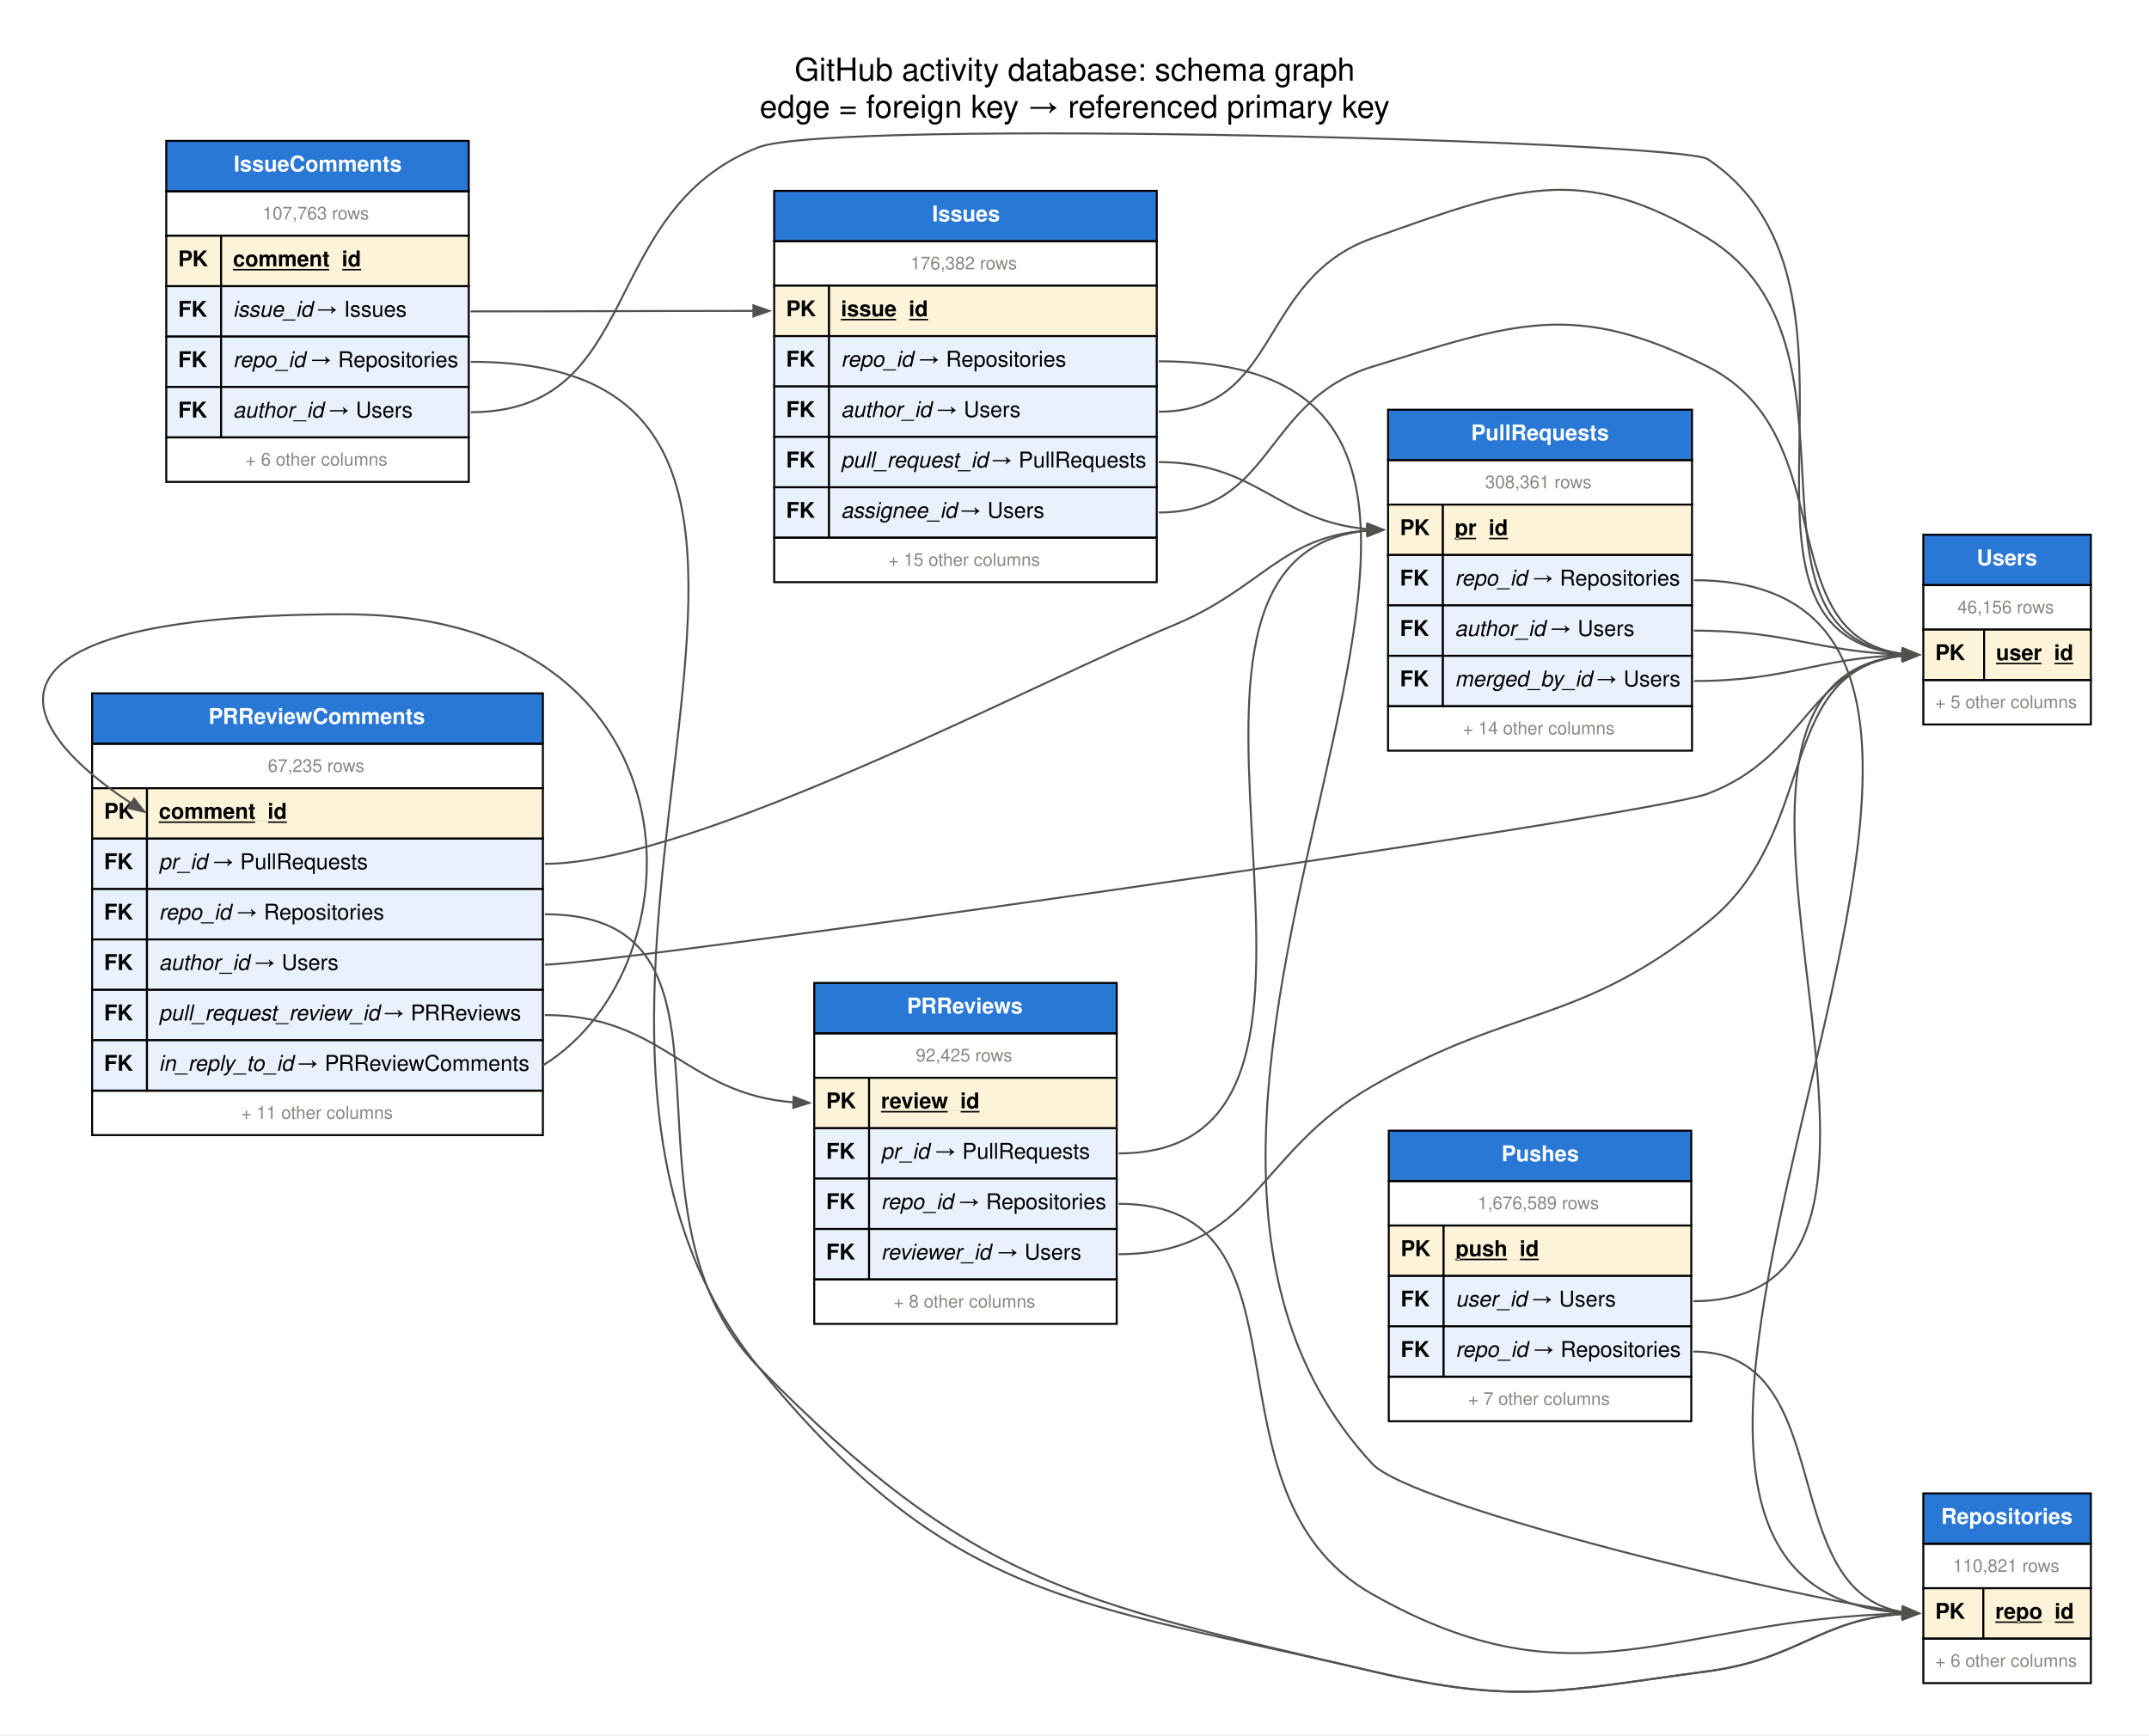
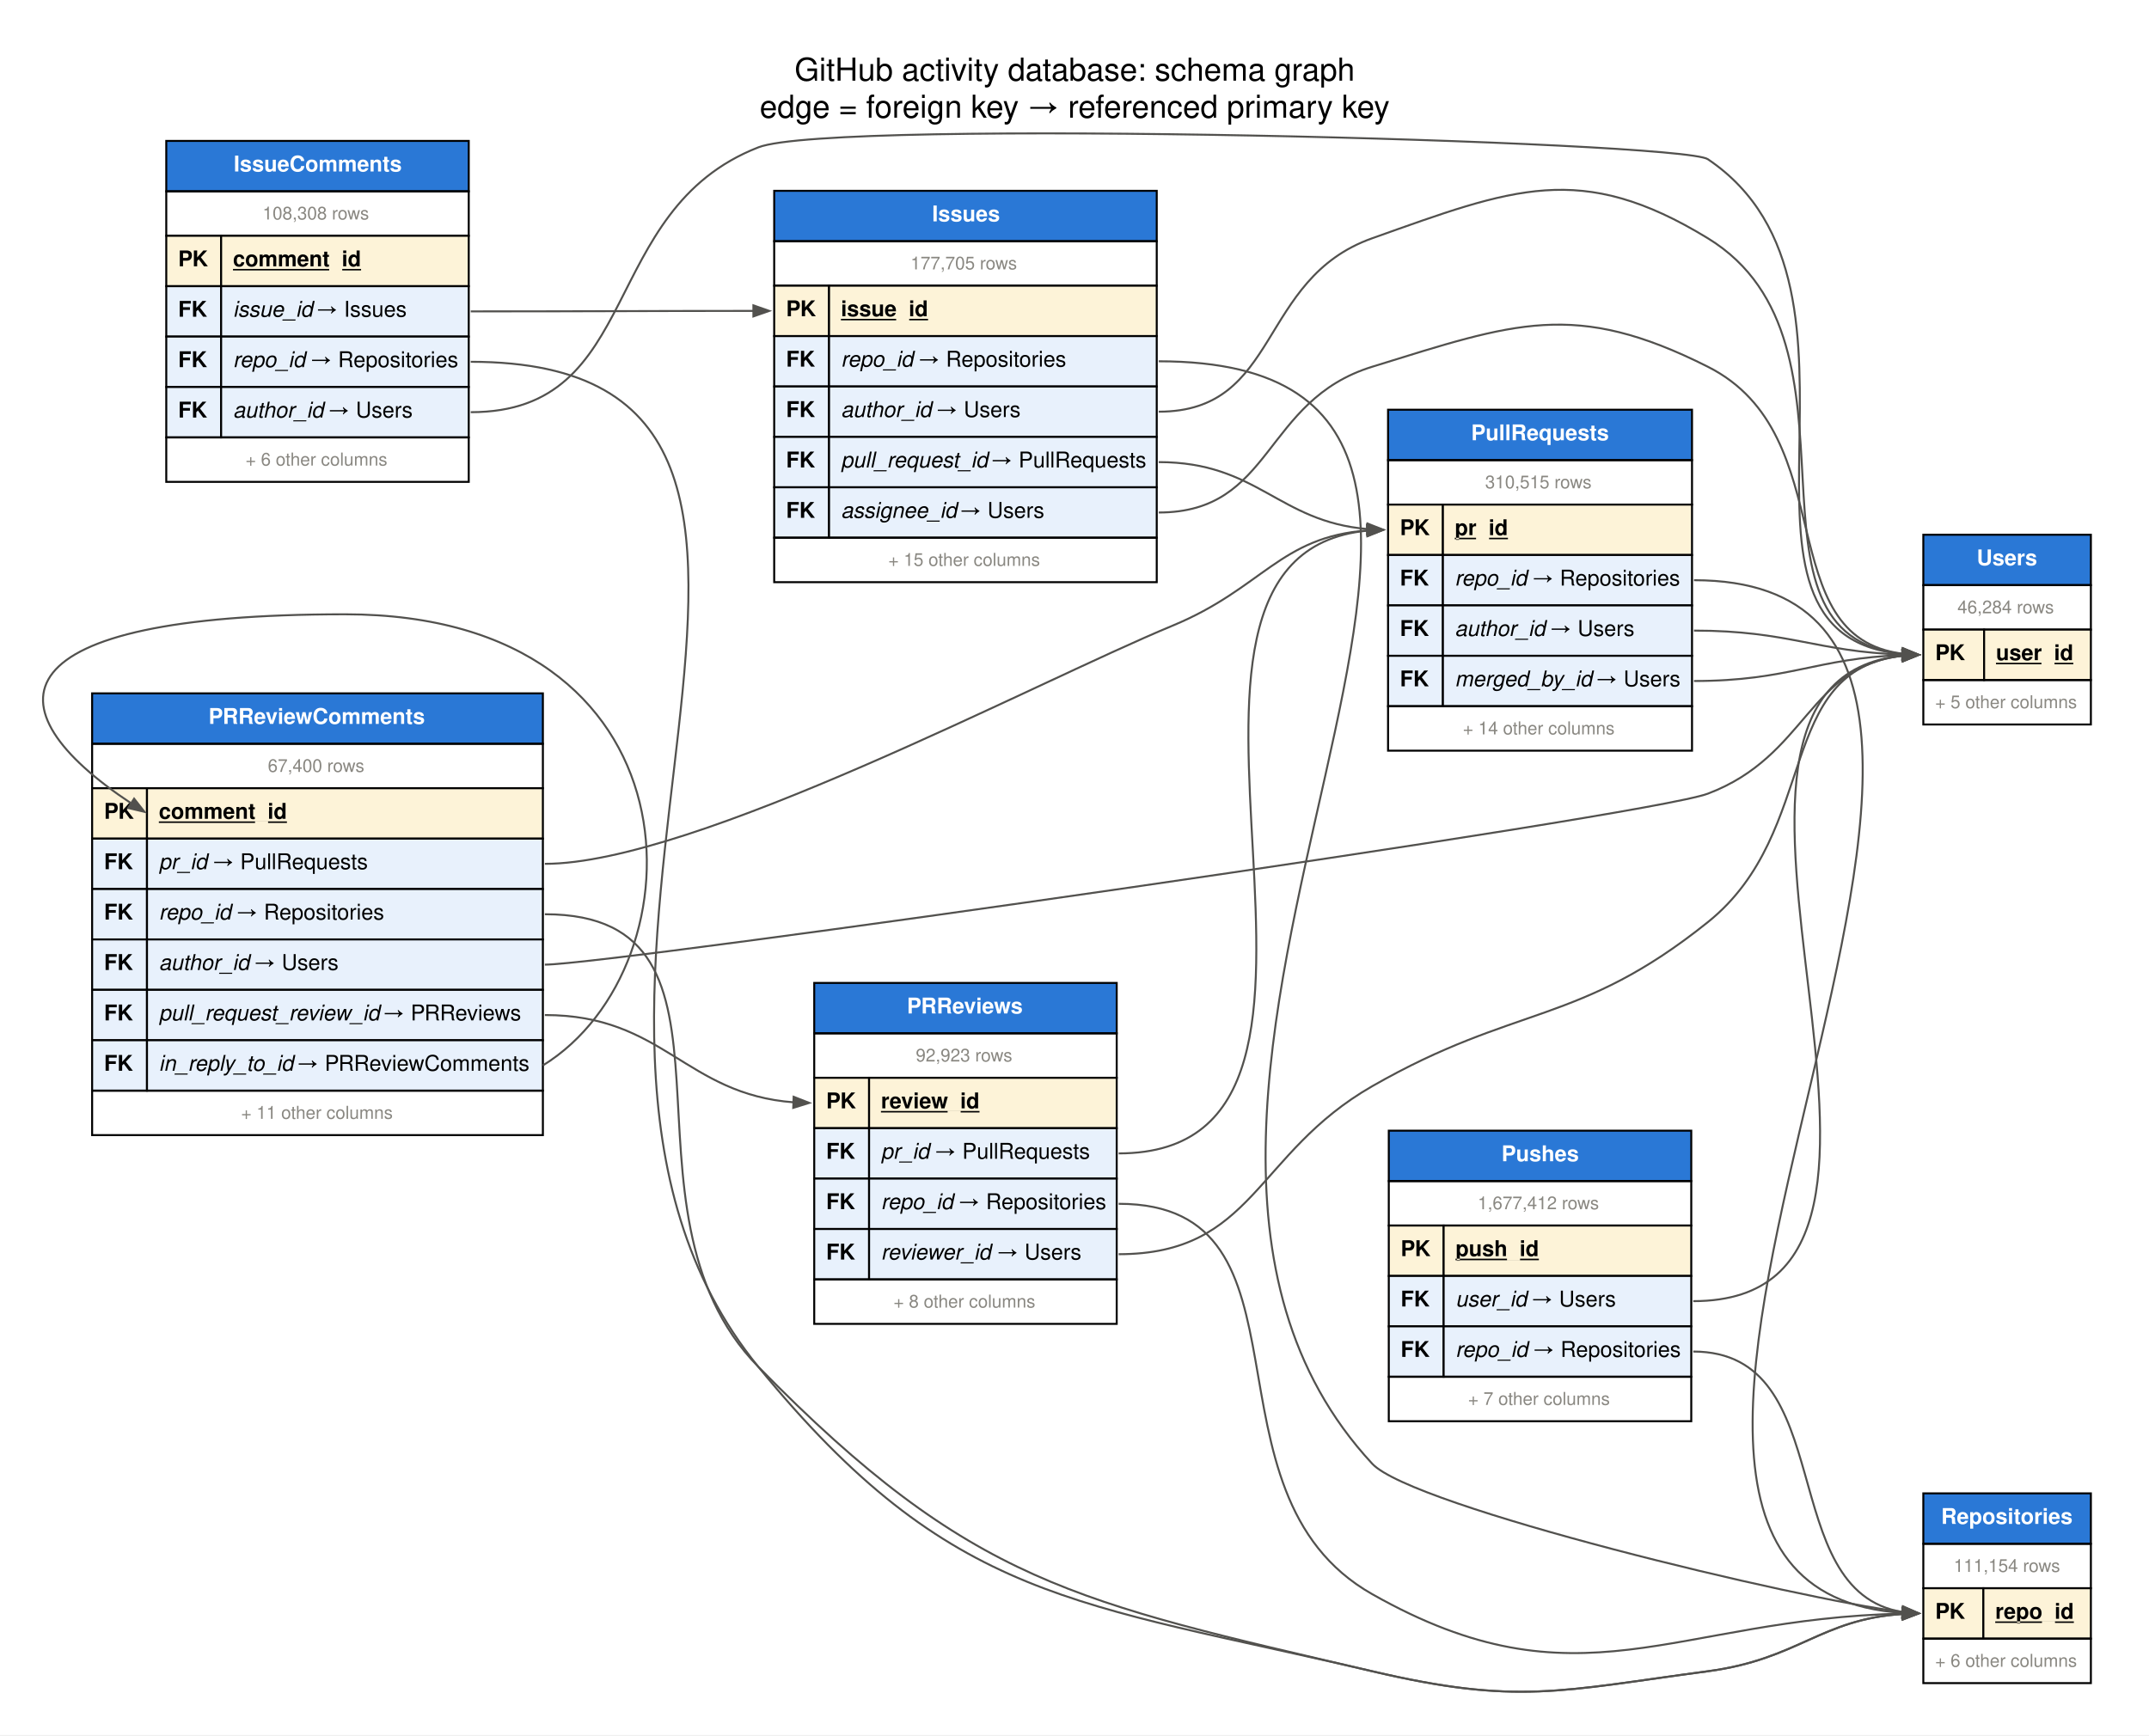
<svg xmlns="http://www.w3.org/2000/svg" xmlns:xlink="http://www.w3.org/1999/xlink" width="1087pt" height="878pt" viewBox="0.00 0.00 1087.00 878.00">
  <g id="graph0" class="graph" transform="scale(1 1) rotate(0) translate(21.6 856.18)">
    <polygon fill="white" stroke="none" points="-21.6,21.6 -21.6,-856.18 1065.6,-856.18 1065.6,21.6 -21.6,21.6" />
    <text xml:space="preserve" text-anchor="middle" x="522" y="-815.38" font-family="Helvetica,sans-Serif" font-size="16.00">GitHub activity database: schema graph</text>
    <text xml:space="preserve" text-anchor="middle" x="522" y="-796.63" font-family="Helvetica,sans-Serif" font-size="16.00">edge = foreign key → referenced primary key</text>
    <g id="node1" class="node">
      <polygon fill="#2a78d6" stroke="none" points="951.25,-560.14 951.25,-585.64 1036,-585.64 1036,-560.14 951.25,-560.14" />
      <polygon fill="none" stroke="black" points="951.25,-560.14 951.25,-585.64 1036,-585.64 1036,-560.14 951.25,-560.14" />
      <text xml:space="preserve" text-anchor="start" x="978.25" y="-570.19" font-family="Helvetica,sans-Serif" font-weight="bold" font-size="11.00" fill="white">Users</text>
      <polygon fill="none" stroke="black" points="951.25,-537.64 951.25,-560.14 1036,-560.14 1036,-537.64 951.25,-537.64" />
-       <text xml:space="preserve" text-anchor="start" x="968.5" y="-545.89" font-family="Helvetica,sans-Serif" font-size="9.00" fill="#898781">46,156 rows</text>
+       <text xml:space="preserve" text-anchor="start" x="968.5" y="-545.89" font-family="Helvetica,sans-Serif" font-size="9.00" fill="#898781">46,284 rows</text>
      <polygon fill="#fdf3d8" stroke="none" points="951.25,-512.14 951.25,-537.64 982,-537.64 982,-512.14 951.25,-512.14" />
      <polygon fill="none" stroke="black" points="951.25,-512.14 951.25,-537.64 982,-537.64 982,-512.14 951.25,-512.14" />
      <text xml:space="preserve" text-anchor="start" x="957.25" y="-522.19" font-family="Helvetica,sans-Serif" font-weight="bold" font-size="11.00">PK</text>
      <polygon fill="#fdf3d8" stroke="none" points="982,-512.14 982,-537.64 1036,-537.64 1036,-512.14 982,-512.14" />
      <polygon fill="none" stroke="black" points="982,-512.14 982,-537.64 1036,-537.64 1036,-512.14 982,-512.14" />
      <text xml:space="preserve" text-anchor="start" x="988" y="-522.19" font-family="Helvetica,sans-Serif" font-weight="bold" text-decoration="underline" font-size="11.00">user_id</text>
      <polygon fill="none" stroke="black" points="951.25,-489.64 951.25,-512.14 1036,-512.14 1036,-489.64 951.25,-489.64" />
      <text xml:space="preserve" text-anchor="start" x="957.25" y="-497.89" font-family="Helvetica,sans-Serif" font-size="9.00" fill="#898781">+ 5 other columns</text>
    </g>
    <g id="node2" class="node">
      <polygon fill="#2a78d6" stroke="none" points="951.25,-75.14 951.25,-100.64 1036,-100.64 1036,-75.14 951.25,-75.14" />
      <polygon fill="none" stroke="black" points="951.25,-75.14 951.25,-100.64 1036,-100.64 1036,-75.14 951.25,-75.14" />
      <text xml:space="preserve" text-anchor="start" x="960.25" y="-85.19" font-family="Helvetica,sans-Serif" font-weight="bold" font-size="11.00" fill="white">Repositories</text>
      <polygon fill="none" stroke="black" points="951.25,-52.64 951.25,-75.14 1036,-75.14 1036,-52.64 951.25,-52.64" />
-       <text xml:space="preserve" text-anchor="start" x="966.25" y="-60.89" font-family="Helvetica,sans-Serif" font-size="9.00" fill="#898781">110,821 rows</text>
+       <text xml:space="preserve" text-anchor="start" x="966.62" y="-60.89" font-family="Helvetica,sans-Serif" font-size="9.00" fill="#898781">111,154 rows</text>
      <polygon fill="#fdf3d8" stroke="none" points="951.25,-27.14 951.25,-52.64 981.62,-52.64 981.62,-27.14 951.25,-27.14" />
      <polygon fill="none" stroke="black" points="951.25,-27.14 951.25,-52.64 981.62,-52.64 981.62,-27.14 951.25,-27.14" />
      <text xml:space="preserve" text-anchor="start" x="957.25" y="-37.19" font-family="Helvetica,sans-Serif" font-weight="bold" font-size="11.00">PK</text>
      <polygon fill="#fdf3d8" stroke="none" points="981.62,-27.14 981.62,-52.64 1036,-52.64 1036,-27.14 981.62,-27.14" />
      <polygon fill="none" stroke="black" points="981.62,-27.14 981.62,-52.64 1036,-52.64 1036,-27.14 981.62,-27.14" />
      <text xml:space="preserve" text-anchor="start" x="987.62" y="-37.19" font-family="Helvetica,sans-Serif" font-weight="bold" text-decoration="underline" font-size="11.00">repo_id</text>
      <polygon fill="none" stroke="black" points="951.25,-4.64 951.25,-27.14 1036,-27.14 1036,-4.64 951.25,-4.64" />
      <text xml:space="preserve" text-anchor="start" x="957.25" y="-12.89" font-family="Helvetica,sans-Serif" font-size="9.00" fill="#898781">+ 6 other columns</text>
    </g>
    <g id="node3" class="node">
      <polygon fill="#2a78d6" stroke="none" points="680.5,-623.39 680.5,-648.89 834.25,-648.89 834.25,-623.39 680.5,-623.39" />
      <polygon fill="none" stroke="black" points="680.5,-623.39 680.5,-648.89 834.25,-648.89 834.25,-623.39 680.5,-623.39" />
      <text xml:space="preserve" text-anchor="start" x="722.5" y="-633.44" font-family="Helvetica,sans-Serif" font-weight="bold" font-size="11.00" fill="white">PullRequests</text>
      <polygon fill="none" stroke="black" points="680.5,-600.89 680.5,-623.39 834.25,-623.39 834.25,-600.89 680.5,-600.89" />
-       <text xml:space="preserve" text-anchor="start" x="729.62" y="-609.14" font-family="Helvetica,sans-Serif" font-size="9.00" fill="#898781">308,361 rows</text>
+       <text xml:space="preserve" text-anchor="start" x="729.62" y="-609.14" font-family="Helvetica,sans-Serif" font-size="9.00" fill="#898781">310,515 rows</text>
      <polygon fill="#fdf3d8" stroke="none" points="680.5,-575.39 680.5,-600.89 708.25,-600.89 708.25,-575.39 680.5,-575.39" />
      <polygon fill="none" stroke="black" points="680.5,-575.39 680.5,-600.89 708.25,-600.89 708.25,-575.39 680.5,-575.39" />
      <text xml:space="preserve" text-anchor="start" x="686.5" y="-585.44" font-family="Helvetica,sans-Serif" font-weight="bold" font-size="11.00">PK</text>
      <polygon fill="#fdf3d8" stroke="none" points="708.25,-575.39 708.25,-600.89 834.25,-600.89 834.25,-575.39 708.25,-575.39" />
      <polygon fill="none" stroke="black" points="708.25,-575.39 708.25,-600.89 834.25,-600.89 834.25,-575.39 708.25,-575.39" />
      <text xml:space="preserve" text-anchor="start" x="714.25" y="-585.44" font-family="Helvetica,sans-Serif" font-weight="bold" text-decoration="underline" font-size="11.00">pr_id</text>
      <polygon fill="#e8f1fc" stroke="none" points="680.5,-549.89 680.5,-575.39 708.25,-575.39 708.25,-549.89 680.5,-549.89" />
      <polygon fill="none" stroke="black" points="680.5,-549.89 680.5,-575.39 708.25,-575.39 708.25,-549.89 680.5,-549.89" />
      <text xml:space="preserve" text-anchor="start" x="686.5" y="-559.94" font-family="Helvetica,sans-Serif" font-weight="bold" font-size="11.00">FK</text>
      <polygon fill="#e8f1fc" stroke="none" points="708.25,-549.89 708.25,-575.39 834.25,-575.39 834.25,-549.89 708.25,-549.89" />
      <polygon fill="none" stroke="black" points="708.25,-549.89 708.25,-575.39 834.25,-575.39 834.25,-549.89 708.25,-549.89" />
      <text xml:space="preserve" text-anchor="start" x="714.25" y="-559.94" font-family="Helvetica,sans-Serif" font-style="italic" font-size="11.00">repo_id</text>
      <text xml:space="preserve" text-anchor="start" x="750.25" y="-559.94" font-family="Helvetica,sans-Serif" font-size="11.00"> → Repositories</text>
      <polygon fill="#e8f1fc" stroke="none" points="680.5,-524.39 680.5,-549.89 708.25,-549.89 708.25,-524.39 680.5,-524.39" />
      <polygon fill="none" stroke="black" points="680.5,-524.39 680.5,-549.89 708.25,-549.89 708.25,-524.39 680.5,-524.39" />
      <text xml:space="preserve" text-anchor="start" x="686.5" y="-534.44" font-family="Helvetica,sans-Serif" font-weight="bold" font-size="11.00">FK</text>
      <polygon fill="#e8f1fc" stroke="none" points="708.25,-524.39 708.25,-549.89 834.25,-549.89 834.25,-524.39 708.25,-524.39" />
      <polygon fill="none" stroke="black" points="708.25,-524.39 708.25,-549.89 834.25,-549.89 834.25,-524.39 708.25,-524.39" />
      <text xml:space="preserve" text-anchor="start" x="714.25" y="-534.44" font-family="Helvetica,sans-Serif" font-style="italic" font-size="11.00">author_id</text>
      <text xml:space="preserve" text-anchor="start" x="759.25" y="-534.44" font-family="Helvetica,sans-Serif" font-size="11.00"> → Users</text>
      <polygon fill="#e8f1fc" stroke="none" points="680.5,-498.89 680.5,-524.39 708.25,-524.39 708.25,-498.89 680.5,-498.89" />
      <polygon fill="none" stroke="black" points="680.5,-498.89 680.5,-524.39 708.25,-524.39 708.25,-498.89 680.5,-498.89" />
      <text xml:space="preserve" text-anchor="start" x="686.5" y="-508.94" font-family="Helvetica,sans-Serif" font-weight="bold" font-size="11.00">FK</text>
      <polygon fill="#e8f1fc" stroke="none" points="708.25,-498.89 708.25,-524.39 834.25,-524.39 834.25,-498.89 708.25,-498.89" />
      <polygon fill="none" stroke="black" points="708.25,-498.89 708.25,-524.39 834.25,-524.39 834.25,-498.89 708.25,-498.89" />
      <text xml:space="preserve" text-anchor="start" x="714.25" y="-508.94" font-family="Helvetica,sans-Serif" font-style="italic" font-size="11.00">merged_by_id</text>
      <text xml:space="preserve" text-anchor="start" x="782.5" y="-508.94" font-family="Helvetica,sans-Serif" font-size="11.00"> → Users</text>
      <polygon fill="none" stroke="black" points="680.5,-476.39 680.5,-498.89 834.25,-498.89 834.25,-476.39 680.5,-476.39" />
      <text xml:space="preserve" text-anchor="start" x="718.37" y="-484.64" font-family="Helvetica,sans-Serif" font-size="9.00" fill="#898781">+ 14 other columns</text>
    </g>
    <g id="edge2" class="edge">
      <g id="a_edge2">
        <a xlink:title="PullRequests.author_id → Users.user_id">
          <path fill="none" stroke="#52514e" d="M835.25,-537.14C883.33,-537.14 897.11,-526.42 940.77,-525.04" />
          <polygon fill="#52514e" stroke="#52514e" points="940.78,-527.84 948.73,-524.91 940.69,-522.24 940.78,-527.84" />
        </a>
      </g>
    </g>
    <g id="edge3" class="edge">
      <g id="a_edge3">
        <a xlink:title="PullRequests.merged_by_id → Users.user_id">
          <path fill="none" stroke="#52514e" d="M835.25,-511.64C883.38,-511.64 897.07,-523.24 940.77,-524.73" />
          <polygon fill="#52514e" stroke="#52514e" points="940.69,-527.53 948.73,-524.87 940.78,-521.93 940.69,-527.53" />
        </a>
      </g>
    </g>
    <g id="edge1" class="edge">
      <g id="a_edge1">
        <a xlink:title="PullRequests.repo_id → Repositories.repo_id">
          <path fill="none" stroke="#52514e" d="M835.25,-562.64C1069.88,-562.64 722.11,-54.09 940.82,-40.18" />
          <polygon fill="#52514e" stroke="#52514e" points="940.82,-42.98 948.73,-39.94 940.65,-37.38 940.82,-42.98" />
        </a>
      </g>
    </g>
    <g id="node4" class="node">
      <polygon fill="#2a78d6" stroke="none" points="370,-734.14 370,-759.64 563.5,-759.64 563.5,-734.14 370,-734.14" />
      <polygon fill="none" stroke="black" points="370,-734.14 370,-759.64 563.5,-759.64 563.5,-734.14 370,-734.14" />
      <text xml:space="preserve" text-anchor="start" x="449.87" y="-744.19" font-family="Helvetica,sans-Serif" font-weight="bold" font-size="11.00" fill="white">Issues</text>
      <polygon fill="none" stroke="black" points="370,-711.64 370,-734.14 563.5,-734.14 563.5,-711.64 370,-711.64" />
-       <text xml:space="preserve" text-anchor="start" x="439" y="-719.89" font-family="Helvetica,sans-Serif" font-size="9.00" fill="#898781">176,382 rows</text>
+       <text xml:space="preserve" text-anchor="start" x="439" y="-719.89" font-family="Helvetica,sans-Serif" font-size="9.00" fill="#898781">177,705 rows</text>
      <polygon fill="#fdf3d8" stroke="none" points="370,-686.14 370,-711.64 397.75,-711.64 397.75,-686.14 370,-686.14" />
      <polygon fill="none" stroke="black" points="370,-686.14 370,-711.64 397.75,-711.64 397.75,-686.14 370,-686.14" />
      <text xml:space="preserve" text-anchor="start" x="376" y="-696.19" font-family="Helvetica,sans-Serif" font-weight="bold" font-size="11.00">PK</text>
      <polygon fill="#fdf3d8" stroke="none" points="397.75,-686.14 397.75,-711.64 563.5,-711.64 563.5,-686.14 397.75,-686.14" />
      <polygon fill="none" stroke="black" points="397.75,-686.14 397.75,-711.64 563.5,-711.64 563.5,-686.14 397.75,-686.14" />
      <text xml:space="preserve" text-anchor="start" x="403.75" y="-696.19" font-family="Helvetica,sans-Serif" font-weight="bold" text-decoration="underline" font-size="11.00">issue_id</text>
      <polygon fill="#e8f1fc" stroke="none" points="370,-660.64 370,-686.14 397.75,-686.14 397.75,-660.64 370,-660.64" />
      <polygon fill="none" stroke="black" points="370,-660.64 370,-686.14 397.75,-686.14 397.75,-660.64 370,-660.64" />
      <text xml:space="preserve" text-anchor="start" x="376" y="-670.69" font-family="Helvetica,sans-Serif" font-weight="bold" font-size="11.00">FK</text>
      <polygon fill="#e8f1fc" stroke="none" points="397.75,-660.64 397.75,-686.14 563.5,-686.14 563.5,-660.64 397.75,-660.64" />
      <polygon fill="none" stroke="black" points="397.75,-660.64 397.75,-686.14 563.5,-686.14 563.5,-660.64 397.75,-660.64" />
      <text xml:space="preserve" text-anchor="start" x="403.75" y="-670.69" font-family="Helvetica,sans-Serif" font-style="italic" font-size="11.00">repo_id</text>
      <text xml:space="preserve" text-anchor="start" x="439.75" y="-670.69" font-family="Helvetica,sans-Serif" font-size="11.00"> → Repositories</text>
      <polygon fill="#e8f1fc" stroke="none" points="370,-635.14 370,-660.64 397.75,-660.64 397.75,-635.14 370,-635.14" />
      <polygon fill="none" stroke="black" points="370,-635.14 370,-660.64 397.75,-660.64 397.75,-635.14 370,-635.14" />
      <text xml:space="preserve" text-anchor="start" x="376" y="-645.19" font-family="Helvetica,sans-Serif" font-weight="bold" font-size="11.00">FK</text>
      <polygon fill="#e8f1fc" stroke="none" points="397.75,-635.14 397.75,-660.64 563.5,-660.64 563.5,-635.14 397.75,-635.14" />
      <polygon fill="none" stroke="black" points="397.75,-635.14 397.75,-660.64 563.5,-660.64 563.5,-635.14 397.75,-635.14" />
      <text xml:space="preserve" text-anchor="start" x="403.75" y="-645.19" font-family="Helvetica,sans-Serif" font-style="italic" font-size="11.00">author_id</text>
      <text xml:space="preserve" text-anchor="start" x="448.75" y="-645.19" font-family="Helvetica,sans-Serif" font-size="11.00"> → Users</text>
      <polygon fill="#e8f1fc" stroke="none" points="370,-609.64 370,-635.14 397.75,-635.14 397.75,-609.64 370,-609.64" />
      <polygon fill="none" stroke="black" points="370,-609.64 370,-635.14 397.75,-635.14 397.75,-609.64 370,-609.64" />
      <text xml:space="preserve" text-anchor="start" x="376" y="-619.69" font-family="Helvetica,sans-Serif" font-weight="bold" font-size="11.00">FK</text>
      <polygon fill="#e8f1fc" stroke="none" points="397.75,-609.64 397.75,-635.14 563.5,-635.14 563.5,-609.64 397.75,-609.64" />
      <polygon fill="none" stroke="black" points="397.75,-609.64 397.75,-635.14 563.5,-635.14 563.5,-609.64 397.75,-609.64" />
      <text xml:space="preserve" text-anchor="start" x="403.75" y="-619.69" font-family="Helvetica,sans-Serif" font-style="italic" font-size="11.00">pull_request_id</text>
      <text xml:space="preserve" text-anchor="start" x="476.5" y="-619.69" font-family="Helvetica,sans-Serif" font-size="11.00"> → PullRequests</text>
      <polygon fill="#e8f1fc" stroke="none" points="370,-584.14 370,-609.64 397.75,-609.64 397.75,-584.14 370,-584.14" />
      <polygon fill="none" stroke="black" points="370,-584.14 370,-609.64 397.75,-609.64 397.75,-584.14 370,-584.14" />
      <text xml:space="preserve" text-anchor="start" x="376" y="-594.19" font-family="Helvetica,sans-Serif" font-weight="bold" font-size="11.00">FK</text>
      <polygon fill="#e8f1fc" stroke="none" points="397.75,-584.14 397.75,-609.64 563.5,-609.64 563.5,-584.14 397.75,-584.14" />
      <polygon fill="none" stroke="black" points="397.75,-584.14 397.75,-609.64 563.5,-609.64 563.5,-584.14 397.75,-584.14" />
      <text xml:space="preserve" text-anchor="start" x="403.75" y="-594.19" font-family="Helvetica,sans-Serif" font-style="italic" font-size="11.00">assignee_id</text>
      <text xml:space="preserve" text-anchor="start" x="460.75" y="-594.19" font-family="Helvetica,sans-Serif" font-size="11.00"> → Users</text>
      <polygon fill="none" stroke="black" points="370,-561.64 370,-584.14 563.5,-584.14 563.5,-561.64 370,-561.64" />
      <text xml:space="preserve" text-anchor="start" x="427.75" y="-569.89" font-family="Helvetica,sans-Serif" font-size="9.00" fill="#898781">+ 15 other columns</text>
    </g>
    <g id="edge5" class="edge">
      <g id="a_edge5">
        <a xlink:title="Issues.author_id → Users.user_id">
          <path fill="none" stroke="#52514e" d="M564.5,-647.89C626.34,-647.89 614.21,-714.95 672.5,-735.64 743.59,-760.88 777.87,-774.99 842.25,-735.64 929.24,-682.47 850.26,-534.53 940.93,-525.34" />
          <polygon fill="#52514e" stroke="#52514e" points="940.88,-528.15 948.73,-524.96 940.61,-522.55 940.88,-528.15" />
        </a>
      </g>
    </g>
    <g id="edge7" class="edge">
      <g id="a_edge7">
        <a xlink:title="Issues.assignee_id → Users.user_id">
          <path fill="none" stroke="#52514e" d="M564.5,-596.89C622.62,-596.89 616.96,-653.49 672.5,-670.64 744.58,-692.9 774.86,-704.58 842.25,-670.64 911.3,-635.86 873.09,-533.75 940.94,-525.43" />
          <polygon fill="#52514e" stroke="#52514e" points="940.91,-528.24 948.73,-524.98 940.59,-522.65 940.91,-528.24" />
        </a>
      </g>
    </g>
    <g id="edge4" class="edge">
      <g id="a_edge4">
        <a xlink:title="Issues.repo_id → Repositories.repo_id">
          <path fill="none" stroke="#52514e" d="M564.5,-673.39C816.99,-673.39 500.77,-300.75 672.5,-115.64 692.72,-93.84 887.76,-47.1 940.79,-40.64" />
          <polygon fill="#52514e" stroke="#52514e" points="940.98,-43.43 948.74,-40.01 940.54,-37.85 940.98,-43.43" />
        </a>
      </g>
    </g>
    <g id="edge6" class="edge">
      <g id="a_edge6">
        <a xlink:title="Issues.pull_request_id → PullRequests.pr_id">
          <path fill="none" stroke="#52514e" d="M564.5,-622.39C614.49,-622.39 624.95,-592.29 670,-588.53" />
          <polygon fill="#52514e" stroke="#52514e" points="670.1,-591.32 677.98,-588.2 669.88,-585.73 670.1,-591.32" />
        </a>
      </g>
    </g>
    <g id="node5" class="node">
      <polygon fill="#2a78d6" stroke="none" points="62.5,-759.39 62.5,-784.89 215.5,-784.89 215.5,-759.39 62.5,-759.39" />
      <polygon fill="none" stroke="black" points="62.5,-759.39 62.5,-784.89 215.5,-784.89 215.5,-759.39 62.5,-759.39" />
      <text xml:space="preserve" text-anchor="start" x="96.62" y="-769.44" font-family="Helvetica,sans-Serif" font-weight="bold" font-size="11.00" fill="white">IssueComments</text>
      <polygon fill="none" stroke="black" points="62.5,-736.89 62.5,-759.39 215.5,-759.39 215.5,-736.89 62.5,-736.89" />
-       <text xml:space="preserve" text-anchor="start" x="111.25" y="-745.14" font-family="Helvetica,sans-Serif" font-size="9.00" fill="#898781">107,763 rows</text>
+       <text xml:space="preserve" text-anchor="start" x="111.25" y="-745.14" font-family="Helvetica,sans-Serif" font-size="9.00" fill="#898781">108,308 rows</text>
      <polygon fill="#fdf3d8" stroke="none" points="62.5,-711.39 62.5,-736.89 90.25,-736.89 90.25,-711.39 62.5,-711.39" />
      <polygon fill="none" stroke="black" points="62.5,-711.39 62.5,-736.89 90.25,-736.89 90.25,-711.39 62.5,-711.39" />
      <text xml:space="preserve" text-anchor="start" x="68.5" y="-721.44" font-family="Helvetica,sans-Serif" font-weight="bold" font-size="11.00">PK</text>
      <polygon fill="#fdf3d8" stroke="none" points="90.25,-711.39 90.25,-736.89 215.5,-736.89 215.5,-711.39 90.25,-711.39" />
      <polygon fill="none" stroke="black" points="90.25,-711.39 90.25,-736.89 215.5,-736.89 215.5,-711.39 90.25,-711.39" />
      <text xml:space="preserve" text-anchor="start" x="96.25" y="-721.44" font-family="Helvetica,sans-Serif" font-weight="bold" text-decoration="underline" font-size="11.00">comment_id</text>
      <polygon fill="#e8f1fc" stroke="none" points="62.5,-685.89 62.5,-711.39 90.25,-711.39 90.25,-685.89 62.5,-685.89" />
      <polygon fill="none" stroke="black" points="62.5,-685.89 62.5,-711.39 90.25,-711.39 90.25,-685.89 62.5,-685.89" />
      <text xml:space="preserve" text-anchor="start" x="68.5" y="-695.94" font-family="Helvetica,sans-Serif" font-weight="bold" font-size="11.00">FK</text>
      <polygon fill="#e8f1fc" stroke="none" points="90.25,-685.89 90.25,-711.39 215.5,-711.39 215.5,-685.89 90.25,-685.89" />
      <polygon fill="none" stroke="black" points="90.25,-685.89 90.25,-711.39 215.5,-711.39 215.5,-685.89 90.25,-685.89" />
      <text xml:space="preserve" text-anchor="start" x="96.25" y="-695.94" font-family="Helvetica,sans-Serif" font-style="italic" font-size="11.00">issue_id</text>
      <text xml:space="preserve" text-anchor="start" x="135.25" y="-695.94" font-family="Helvetica,sans-Serif" font-size="11.00"> → Issues</text>
      <polygon fill="#e8f1fc" stroke="none" points="62.5,-660.39 62.5,-685.89 90.25,-685.89 90.25,-660.39 62.5,-660.39" />
      <polygon fill="none" stroke="black" points="62.5,-660.39 62.5,-685.89 90.25,-685.89 90.25,-660.39 62.5,-660.39" />
      <text xml:space="preserve" text-anchor="start" x="68.5" y="-670.44" font-family="Helvetica,sans-Serif" font-weight="bold" font-size="11.00">FK</text>
      <polygon fill="#e8f1fc" stroke="none" points="90.25,-660.39 90.25,-685.89 215.5,-685.89 215.5,-660.39 90.25,-660.39" />
      <polygon fill="none" stroke="black" points="90.25,-660.39 90.25,-685.89 215.5,-685.89 215.5,-660.39 90.25,-660.39" />
      <text xml:space="preserve" text-anchor="start" x="96.25" y="-670.44" font-family="Helvetica,sans-Serif" font-style="italic" font-size="11.00">repo_id</text>
      <text xml:space="preserve" text-anchor="start" x="132.25" y="-670.44" font-family="Helvetica,sans-Serif" font-size="11.00"> → Repositories</text>
      <polygon fill="#e8f1fc" stroke="none" points="62.5,-634.89 62.5,-660.39 90.25,-660.39 90.25,-634.89 62.5,-634.89" />
      <polygon fill="none" stroke="black" points="62.5,-634.89 62.5,-660.39 90.25,-660.39 90.25,-634.89 62.5,-634.89" />
      <text xml:space="preserve" text-anchor="start" x="68.5" y="-644.94" font-family="Helvetica,sans-Serif" font-weight="bold" font-size="11.00">FK</text>
      <polygon fill="#e8f1fc" stroke="none" points="90.25,-634.89 90.25,-660.39 215.5,-660.39 215.5,-634.89 90.25,-634.89" />
      <polygon fill="none" stroke="black" points="90.25,-634.89 90.25,-660.39 215.5,-660.39 215.5,-634.89 90.25,-634.89" />
      <text xml:space="preserve" text-anchor="start" x="96.25" y="-644.94" font-family="Helvetica,sans-Serif" font-style="italic" font-size="11.00">author_id</text>
      <text xml:space="preserve" text-anchor="start" x="141.25" y="-644.94" font-family="Helvetica,sans-Serif" font-size="11.00"> → Users</text>
      <polygon fill="none" stroke="black" points="62.5,-612.39 62.5,-634.89 215.5,-634.89 215.5,-612.39 62.5,-612.39" />
      <text xml:space="preserve" text-anchor="start" x="102.62" y="-620.64" font-family="Helvetica,sans-Serif" font-size="9.00" fill="#898781">+ 6 other columns</text>
    </g>
    <g id="edge10" class="edge">
      <g id="a_edge10">
        <a xlink:title="IssueComments.author_id → Users.user_id">
          <path fill="none" stroke="#52514e" d="M216.5,-647.64C304.41,-647.64 280.1,-749.67 362,-781.64 399.97,-796.46 828.75,-784.74 842.25,-775.64 940.11,-709.67 834.97,-534.81 940.81,-525.29" />
          <polygon fill="#52514e" stroke="#52514e" points="940.86,-528.1 948.73,-524.96 940.62,-522.5 940.86,-528.1" />
        </a>
      </g>
    </g>
    <g id="edge9" class="edge">
      <g id="a_edge9">
        <a xlink:title="IssueComments.repo_id → Repositories.repo_id">
          <path fill="none" stroke="#52514e" d="M216.5,-673.14C451.56,-673.14 213.32,-346.72 362,-164.64 459.42,-45.32 522.52,-45.79 672.5,-10.64 745.95,6.57 767.46,-0.69 842.25,-10.64 888.27,-16.76 899.15,-36.95 940.85,-39.6" />
          <polygon fill="#52514e" stroke="#52514e" points="940.65,-42.4 948.73,-39.84 940.82,-36.8 940.65,-42.4" />
        </a>
      </g>
    </g>
    <g id="edge8" class="edge">
      <g id="a_edge8">
        <a xlink:title="IssueComments.issue_id → Issues.issue_id">
          <path fill="none" stroke="#52514e" d="M216.5,-698.64C281.1,-698.64 299.52,-698.87 359.79,-698.89" />
          <polygon fill="#52514e" stroke="#52514e" points="359.48,-701.69 367.48,-698.89 359.48,-696.09 359.48,-701.69" />
        </a>
      </g>
    </g>
    <g id="node6" class="node">
      <polygon fill="#2a78d6" stroke="none" points="390.25,-333.39 390.25,-358.89 543.25,-358.89 543.25,-333.39 390.25,-333.39" />
      <polygon fill="none" stroke="black" points="390.25,-333.39 390.25,-358.89 543.25,-358.89 543.25,-333.39 390.25,-333.39" />
      <text xml:space="preserve" text-anchor="start" x="437.12" y="-343.44" font-family="Helvetica,sans-Serif" font-weight="bold" font-size="11.00" fill="white">PRReviews</text>
      <polygon fill="none" stroke="black" points="390.25,-310.89 390.25,-333.39 543.25,-333.39 543.25,-310.89 390.25,-310.89" />
-       <text xml:space="preserve" text-anchor="start" x="441.62" y="-319.14" font-family="Helvetica,sans-Serif" font-size="9.00" fill="#898781">92,425 rows</text>
+       <text xml:space="preserve" text-anchor="start" x="441.62" y="-319.14" font-family="Helvetica,sans-Serif" font-size="9.00" fill="#898781">92,923 rows</text>
      <polygon fill="#fdf3d8" stroke="none" points="390.25,-285.39 390.25,-310.89 418,-310.89 418,-285.39 390.25,-285.39" />
      <polygon fill="none" stroke="black" points="390.25,-285.39 390.25,-310.89 418,-310.89 418,-285.39 390.25,-285.39" />
      <text xml:space="preserve" text-anchor="start" x="396.25" y="-295.44" font-family="Helvetica,sans-Serif" font-weight="bold" font-size="11.00">PK</text>
      <polygon fill="#fdf3d8" stroke="none" points="418,-285.39 418,-310.89 543.25,-310.89 543.25,-285.39 418,-285.39" />
      <polygon fill="none" stroke="black" points="418,-285.39 418,-310.89 543.25,-310.89 543.25,-285.39 418,-285.39" />
      <text xml:space="preserve" text-anchor="start" x="424" y="-295.44" font-family="Helvetica,sans-Serif" font-weight="bold" text-decoration="underline" font-size="11.00">review_id</text>
      <polygon fill="#e8f1fc" stroke="none" points="390.25,-259.89 390.25,-285.39 418,-285.39 418,-259.89 390.25,-259.89" />
      <polygon fill="none" stroke="black" points="390.25,-259.89 390.25,-285.39 418,-285.39 418,-259.89 390.25,-259.89" />
      <text xml:space="preserve" text-anchor="start" x="396.25" y="-269.94" font-family="Helvetica,sans-Serif" font-weight="bold" font-size="11.00">FK</text>
      <polygon fill="#e8f1fc" stroke="none" points="418,-259.89 418,-285.39 543.25,-285.39 543.25,-259.89 418,-259.89" />
      <polygon fill="none" stroke="black" points="418,-259.89 418,-285.39 543.25,-285.39 543.25,-259.89 418,-259.89" />
      <text xml:space="preserve" text-anchor="start" x="424" y="-269.94" font-family="Helvetica,sans-Serif" font-style="italic" font-size="11.00">pr_id</text>
      <text xml:space="preserve" text-anchor="start" x="448" y="-269.94" font-family="Helvetica,sans-Serif" font-size="11.00"> → PullRequests</text>
      <polygon fill="#e8f1fc" stroke="none" points="390.25,-234.39 390.25,-259.89 418,-259.89 418,-234.39 390.25,-234.39" />
      <polygon fill="none" stroke="black" points="390.25,-234.39 390.25,-259.89 418,-259.89 418,-234.39 390.25,-234.39" />
      <text xml:space="preserve" text-anchor="start" x="396.25" y="-244.44" font-family="Helvetica,sans-Serif" font-weight="bold" font-size="11.00">FK</text>
      <polygon fill="#e8f1fc" stroke="none" points="418,-234.39 418,-259.89 543.25,-259.89 543.25,-234.39 418,-234.39" />
      <polygon fill="none" stroke="black" points="418,-234.39 418,-259.89 543.25,-259.89 543.25,-234.39 418,-234.39" />
      <text xml:space="preserve" text-anchor="start" x="424" y="-244.44" font-family="Helvetica,sans-Serif" font-style="italic" font-size="11.00">repo_id</text>
      <text xml:space="preserve" text-anchor="start" x="460" y="-244.44" font-family="Helvetica,sans-Serif" font-size="11.00"> → Repositories</text>
      <polygon fill="#e8f1fc" stroke="none" points="390.25,-208.89 390.25,-234.39 418,-234.39 418,-208.89 390.25,-208.89" />
      <polygon fill="none" stroke="black" points="390.25,-208.89 390.25,-234.39 418,-234.39 418,-208.89 390.25,-208.89" />
      <text xml:space="preserve" text-anchor="start" x="396.25" y="-218.94" font-family="Helvetica,sans-Serif" font-weight="bold" font-size="11.00">FK</text>
      <polygon fill="#e8f1fc" stroke="none" points="418,-208.89 418,-234.39 543.25,-234.39 543.25,-208.89 418,-208.89" />
      <polygon fill="none" stroke="black" points="418,-208.89 418,-234.39 543.25,-234.39 543.25,-208.89 418,-208.89" />
      <text xml:space="preserve" text-anchor="start" x="424" y="-218.94" font-family="Helvetica,sans-Serif" font-style="italic" font-size="11.00">reviewer_id</text>
      <text xml:space="preserve" text-anchor="start" x="479.5" y="-218.94" font-family="Helvetica,sans-Serif" font-size="11.00"> → Users</text>
      <polygon fill="none" stroke="black" points="390.25,-186.39 390.25,-208.89 543.25,-208.89 543.25,-186.39 390.25,-186.39" />
      <text xml:space="preserve" text-anchor="start" x="430.37" y="-194.64" font-family="Helvetica,sans-Serif" font-size="9.00" fill="#898781">+ 8 other columns</text>
    </g>
    <g id="edge13" class="edge">
      <g id="a_edge13">
        <a xlink:title="PRReviews.reviewer_id → Users.user_id">
          <path fill="none" stroke="#52514e" d="M544.25,-221.64C612.63,-221.64 613.15,-272.66 672.5,-306.64 745.37,-348.37 776.73,-337.1 842.25,-389.64 899.68,-435.69 875.64,-517.47 940.9,-524.42" />
          <polygon fill="#52514e" stroke="#52514e" points="940.6,-527.21 948.73,-524.81 940.89,-521.61 940.6,-527.21" />
        </a>
      </g>
    </g>
    <g id="edge12" class="edge">
      <g id="a_edge12">
        <a xlink:title="PRReviews.repo_id → Repositories.repo_id">
          <path fill="none" stroke="#52514e" d="M544.25,-247.14C648.91,-247.14 581.41,-101.19 672.5,-49.64 777.27,9.65 824.31,-37.37 940.98,-39.79" />
          <polygon fill="#52514e" stroke="#52514e" points="940.7,-42.59 948.73,-39.87 940.76,-36.99 940.7,-42.59" />
        </a>
      </g>
    </g>
    <g id="edge11" class="edge">
      <g id="a_edge11">
        <a xlink:title="PRReviews.pr_id → PullRequests.pr_id">
          <path fill="none" stroke="#52514e" d="M544.25,-272.64C693.53,-272.64 534.08,-574.73 670.1,-587.71" />
          <polygon fill="#52514e" stroke="#52514e" points="669.86,-590.5 677.98,-588.07 670.12,-584.91 669.86,-590.5" />
        </a>
      </g>
    </g>
    <g id="node7" class="node">
      <polygon fill="#2a78d6" stroke="none" points="25,-479.89 25,-505.39 253,-505.39 253,-479.89 25,-479.89" />
      <polygon fill="none" stroke="black" points="25,-479.89 25,-505.39 253,-505.39 253,-479.89 25,-479.89" />
      <text xml:space="preserve" text-anchor="start" x="83.87" y="-489.94" font-family="Helvetica,sans-Serif" font-weight="bold" font-size="11.00" fill="white">PRReviewComments</text>
      <polygon fill="none" stroke="black" points="25,-457.39 25,-479.89 253,-479.89 253,-457.39 25,-457.39" />
-       <text xml:space="preserve" text-anchor="start" x="113.87" y="-465.64" font-family="Helvetica,sans-Serif" font-size="9.00" fill="#898781">67,235 rows</text>
+       <text xml:space="preserve" text-anchor="start" x="113.87" y="-465.64" font-family="Helvetica,sans-Serif" font-size="9.00" fill="#898781">67,400 rows</text>
      <polygon fill="#fdf3d8" stroke="none" points="25,-431.89 25,-457.39 52.75,-457.39 52.75,-431.89 25,-431.89" />
      <polygon fill="none" stroke="black" points="25,-431.89 25,-457.39 52.75,-457.39 52.75,-431.89 25,-431.89" />
      <text xml:space="preserve" text-anchor="start" x="31" y="-441.94" font-family="Helvetica,sans-Serif" font-weight="bold" font-size="11.00">PK</text>
      <polygon fill="#fdf3d8" stroke="none" points="52.75,-431.89 52.75,-457.39 253,-457.39 253,-431.89 52.75,-431.89" />
      <polygon fill="none" stroke="black" points="52.75,-431.89 52.75,-457.39 253,-457.39 253,-431.89 52.75,-431.89" />
      <text xml:space="preserve" text-anchor="start" x="58.75" y="-441.94" font-family="Helvetica,sans-Serif" font-weight="bold" text-decoration="underline" font-size="11.00">comment_id</text>
      <polygon fill="#e8f1fc" stroke="none" points="25,-406.39 25,-431.89 52.75,-431.89 52.75,-406.39 25,-406.39" />
      <polygon fill="none" stroke="black" points="25,-406.39 25,-431.89 52.75,-431.89 52.75,-406.39 25,-406.39" />
      <text xml:space="preserve" text-anchor="start" x="31" y="-416.44" font-family="Helvetica,sans-Serif" font-weight="bold" font-size="11.00">FK</text>
      <polygon fill="#e8f1fc" stroke="none" points="52.75,-406.39 52.75,-431.89 253,-431.89 253,-406.39 52.75,-406.39" />
      <polygon fill="none" stroke="black" points="52.75,-406.39 52.75,-431.89 253,-431.89 253,-406.39 52.75,-406.39" />
      <text xml:space="preserve" text-anchor="start" x="58.75" y="-416.44" font-family="Helvetica,sans-Serif" font-style="italic" font-size="11.00">pr_id</text>
      <text xml:space="preserve" text-anchor="start" x="82.75" y="-416.44" font-family="Helvetica,sans-Serif" font-size="11.00"> → PullRequests</text>
      <polygon fill="#e8f1fc" stroke="none" points="25,-380.89 25,-406.39 52.75,-406.39 52.75,-380.89 25,-380.89" />
      <polygon fill="none" stroke="black" points="25,-380.89 25,-406.39 52.75,-406.39 52.75,-380.89 25,-380.89" />
      <text xml:space="preserve" text-anchor="start" x="31" y="-390.94" font-family="Helvetica,sans-Serif" font-weight="bold" font-size="11.00">FK</text>
      <polygon fill="#e8f1fc" stroke="none" points="52.75,-380.89 52.75,-406.39 253,-406.39 253,-380.89 52.75,-380.89" />
      <polygon fill="none" stroke="black" points="52.75,-380.89 52.75,-406.39 253,-406.39 253,-380.89 52.75,-380.89" />
      <text xml:space="preserve" text-anchor="start" x="58.75" y="-390.94" font-family="Helvetica,sans-Serif" font-style="italic" font-size="11.00">repo_id</text>
      <text xml:space="preserve" text-anchor="start" x="94.75" y="-390.94" font-family="Helvetica,sans-Serif" font-size="11.00"> → Repositories</text>
      <polygon fill="#e8f1fc" stroke="none" points="25,-355.39 25,-380.89 52.75,-380.89 52.75,-355.39 25,-355.39" />
      <polygon fill="none" stroke="black" points="25,-355.39 25,-380.89 52.75,-380.89 52.75,-355.39 25,-355.39" />
      <text xml:space="preserve" text-anchor="start" x="31" y="-365.44" font-family="Helvetica,sans-Serif" font-weight="bold" font-size="11.00">FK</text>
      <polygon fill="#e8f1fc" stroke="none" points="52.75,-355.39 52.75,-380.89 253,-380.89 253,-355.39 52.75,-355.39" />
      <polygon fill="none" stroke="black" points="52.75,-355.39 52.75,-380.89 253,-380.89 253,-355.39 52.75,-355.39" />
      <text xml:space="preserve" text-anchor="start" x="58.75" y="-365.44" font-family="Helvetica,sans-Serif" font-style="italic" font-size="11.00">author_id</text>
      <text xml:space="preserve" text-anchor="start" x="103.75" y="-365.44" font-family="Helvetica,sans-Serif" font-size="11.00"> → Users</text>
      <polygon fill="#e8f1fc" stroke="none" points="25,-329.89 25,-355.39 52.75,-355.39 52.75,-329.89 25,-329.89" />
      <polygon fill="none" stroke="black" points="25,-329.89 25,-355.39 52.75,-355.39 52.75,-329.89 25,-329.89" />
      <text xml:space="preserve" text-anchor="start" x="31" y="-339.94" font-family="Helvetica,sans-Serif" font-weight="bold" font-size="11.00">FK</text>
      <polygon fill="#e8f1fc" stroke="none" points="52.75,-329.89 52.75,-355.39 253,-355.39 253,-329.89 52.75,-329.89" />
      <polygon fill="none" stroke="black" points="52.75,-329.89 52.75,-355.39 253,-355.39 253,-329.89 52.75,-329.89" />
      <text xml:space="preserve" text-anchor="start" x="58.75" y="-339.94" font-family="Helvetica,sans-Serif" font-style="italic" font-size="11.00">pull_request_review_id</text>
      <text xml:space="preserve" text-anchor="start" x="169" y="-339.94" font-family="Helvetica,sans-Serif" font-size="11.00"> → PRReviews</text>
      <polygon fill="#e8f1fc" stroke="none" points="25,-304.39 25,-329.89 52.75,-329.89 52.75,-304.39 25,-304.39" />
      <polygon fill="none" stroke="black" points="25,-304.39 25,-329.89 52.75,-329.89 52.75,-304.39 25,-304.39" />
      <text xml:space="preserve" text-anchor="start" x="31" y="-314.44" font-family="Helvetica,sans-Serif" font-weight="bold" font-size="11.00">FK</text>
      <polygon fill="#e8f1fc" stroke="none" points="52.75,-304.39 52.75,-329.89 253,-329.89 253,-304.39 52.75,-304.39" />
      <polygon fill="none" stroke="black" points="52.75,-304.39 52.75,-329.89 253,-329.89 253,-304.39 52.75,-304.39" />
      <text xml:space="preserve" text-anchor="start" x="58.75" y="-314.44" font-family="Helvetica,sans-Serif" font-style="italic" font-size="11.00">in_reply_to_id</text>
      <text xml:space="preserve" text-anchor="start" x="125.5" y="-314.44" font-family="Helvetica,sans-Serif" font-size="11.00"> → PRReviewComments</text>
      <polygon fill="none" stroke="black" points="25,-281.89 25,-304.39 253,-304.39 253,-281.89 25,-281.89" />
      <text xml:space="preserve" text-anchor="start" x="100.37" y="-290.14" font-family="Helvetica,sans-Serif" font-size="9.00" fill="#898781">+ 11 other columns</text>
    </g>
    <g id="edge16" class="edge">
      <g id="a_edge16">
        <a xlink:title="PRReviewComments.author_id → Users.user_id">
          <path fill="none" stroke="#52514e" d="M254,-368.14C287.03,-368.14 811.35,-442.96 842.25,-454.64 892.67,-473.7 893.12,-519.13 940.78,-524.39" />
          <polygon fill="#52514e" stroke="#52514e" points="940.6,-527.19 948.73,-524.81 940.89,-521.59 940.6,-527.19" />
        </a>
      </g>
    </g>
    <g id="edge15" class="edge">
      <g id="a_edge15">
        <a xlink:title="PRReviewComments.repo_id → Repositories.repo_id">
          <path fill="none" stroke="#52514e" d="M254,-393.64C366.52,-393.64 283.21,-244.99 362,-164.64 469.84,-54.65 522.52,-45.79 672.5,-10.64 745.95,6.57 767.46,-0.69 842.25,-10.64 888.27,-16.76 899.15,-36.95 940.85,-39.6" />
          <polygon fill="#52514e" stroke="#52514e" points="940.65,-42.4 948.73,-39.84 940.82,-36.8 940.65,-42.4" />
        </a>
      </g>
    </g>
    <g id="edge14" class="edge">
      <g id="a_edge14">
        <a xlink:title="PRReviewComments.pr_id → PullRequests.pr_id">
          <path fill="none" stroke="#52514e" d="M254,-419.14C329.46,-419.14 501.77,-510.78 571.5,-539.64 617.07,-558.5 625.87,-584.63 670.15,-587.82" />
          <polygon fill="#52514e" stroke="#52514e" points="669.89,-590.61 677.98,-588.09 670.08,-585.01 669.89,-590.61" />
        </a>
      </g>
    </g>
    <g id="edge17" class="edge">
      <g id="a_edge17">
        <a xlink:title="PRReviewComments.pull_request_review_id → PRReviews.review_id">
          <path fill="none" stroke="#52514e" d="M254,-342.64C314.06,-342.64 324.94,-302.55 380.01,-298.47" />
          <polygon fill="#52514e" stroke="#52514e" points="379.84,-301.28 387.73,-298.19 379.64,-295.68 379.84,-301.28" />
        </a>
      </g>
    </g>
    <g id="edge18" class="edge">
      <g id="a_edge18">
        <a xlink:title="PRReviewComments.in_reply_to_id → PRReviewComments.comment_id">
          <path fill="none" stroke="#52514e" d="M253,-317.14C334.93,-367.72 334.93,-545.39 152.87,-545.39 -23.15,-545.39 -28.99,-498.5 44.86,-449.68" />
          <polygon fill="#52514e" stroke="#52514e" points="46.23,-452.12 51.47,-445.45 43.22,-447.4 46.23,-452.12" />
        </a>
      </g>
    </g>
    <g id="node8" class="node">
      <polygon fill="#2a78d6" stroke="none" points="680.87,-258.64 680.87,-284.14 833.87,-284.14 833.87,-258.64 680.87,-258.64" />
      <polygon fill="none" stroke="black" points="680.87,-258.64 680.87,-284.14 833.87,-284.14 833.87,-258.64 680.87,-258.64" />
      <text xml:space="preserve" text-anchor="start" x="737.87" y="-268.69" font-family="Helvetica,sans-Serif" font-weight="bold" font-size="11.00" fill="white">Pushes</text>
      <polygon fill="none" stroke="black" points="680.87,-236.14 680.87,-258.64 833.87,-258.64 833.87,-236.14 680.87,-236.14" />
-       <text xml:space="preserve" text-anchor="start" x="725.87" y="-244.39" font-family="Helvetica,sans-Serif" font-size="9.00" fill="#898781">1,676,589 rows</text>
+       <text xml:space="preserve" text-anchor="start" x="725.87" y="-244.39" font-family="Helvetica,sans-Serif" font-size="9.00" fill="#898781">1,677,412 rows</text>
      <polygon fill="#fdf3d8" stroke="none" points="680.87,-210.64 680.87,-236.14 708.62,-236.14 708.62,-210.64 680.87,-210.64" />
      <polygon fill="none" stroke="black" points="680.87,-210.64 680.87,-236.14 708.62,-236.14 708.62,-210.64 680.87,-210.64" />
      <text xml:space="preserve" text-anchor="start" x="686.87" y="-220.69" font-family="Helvetica,sans-Serif" font-weight="bold" font-size="11.00">PK</text>
      <polygon fill="#fdf3d8" stroke="none" points="708.62,-210.64 708.62,-236.14 833.87,-236.14 833.87,-210.64 708.62,-210.64" />
      <polygon fill="none" stroke="black" points="708.62,-210.64 708.62,-236.14 833.87,-236.14 833.87,-210.64 708.62,-210.64" />
      <text xml:space="preserve" text-anchor="start" x="714.62" y="-220.69" font-family="Helvetica,sans-Serif" font-weight="bold" text-decoration="underline" font-size="11.00">push_id</text>
      <polygon fill="#e8f1fc" stroke="none" points="680.87,-185.14 680.87,-210.64 708.62,-210.64 708.62,-185.14 680.87,-185.14" />
      <polygon fill="none" stroke="black" points="680.87,-185.14 680.87,-210.64 708.62,-210.64 708.62,-185.14 680.87,-185.14" />
      <text xml:space="preserve" text-anchor="start" x="686.87" y="-195.19" font-family="Helvetica,sans-Serif" font-weight="bold" font-size="11.00">FK</text>
      <polygon fill="#e8f1fc" stroke="none" points="708.62,-185.14 708.62,-210.64 833.87,-210.64 833.87,-185.14 708.62,-185.14" />
      <polygon fill="none" stroke="black" points="708.62,-185.14 708.62,-210.64 833.87,-210.64 833.87,-185.14 708.62,-185.14" />
      <text xml:space="preserve" text-anchor="start" x="714.62" y="-195.19" font-family="Helvetica,sans-Serif" font-style="italic" font-size="11.00">user_id</text>
      <text xml:space="preserve" text-anchor="start" x="749.87" y="-195.19" font-family="Helvetica,sans-Serif" font-size="11.00"> → Users</text>
      <polygon fill="#e8f1fc" stroke="none" points="680.87,-159.64 680.87,-185.14 708.62,-185.14 708.62,-159.64 680.87,-159.64" />
      <polygon fill="none" stroke="black" points="680.87,-159.64 680.87,-185.14 708.62,-185.14 708.62,-159.64 680.87,-159.64" />
      <text xml:space="preserve" text-anchor="start" x="686.87" y="-169.69" font-family="Helvetica,sans-Serif" font-weight="bold" font-size="11.00">FK</text>
      <polygon fill="#e8f1fc" stroke="none" points="708.62,-159.64 708.62,-185.14 833.87,-185.14 833.87,-159.64 708.62,-159.64" />
      <polygon fill="none" stroke="black" points="708.62,-159.64 708.62,-185.14 833.87,-185.14 833.87,-159.64 708.62,-159.64" />
      <text xml:space="preserve" text-anchor="start" x="714.62" y="-169.69" font-family="Helvetica,sans-Serif" font-style="italic" font-size="11.00">repo_id</text>
      <text xml:space="preserve" text-anchor="start" x="750.62" y="-169.69" font-family="Helvetica,sans-Serif" font-size="11.00"> → Repositories</text>
      <polygon fill="none" stroke="black" points="680.87,-137.14 680.87,-159.64 833.87,-159.64 833.87,-137.14 680.87,-137.14" />
      <text xml:space="preserve" text-anchor="start" x="721" y="-145.39" font-family="Helvetica,sans-Serif" font-size="9.00" fill="#898781">+ 7 other columns</text>
    </g>
    <g id="edge19" class="edge">
      <g id="a_edge19">
        <a xlink:title="Pushes.user_id → Users.user_id">
          <path fill="none" stroke="#52514e" d="M834.87,-197.89C985.67,-197.89 804.26,-510.99 940.79,-524.44" />
          <polygon fill="#52514e" stroke="#52514e" points="940.61,-527.24 948.73,-524.82 940.87,-521.65 940.61,-527.24" />
        </a>
      </g>
    </g>
    <g id="edge20" class="edge">
      <g id="a_edge20">
        <a xlink:title="Pushes.repo_id → Repositories.repo_id">
          <path fill="none" stroke="#52514e" d="M834.87,-172.39C909.6,-172.39 875.45,-51.03 940.82,-40.6" />
          <polygon fill="#52514e" stroke="#52514e" points="940.97,-43.4 948.74,-40 940.55,-37.82 940.97,-43.4" />
        </a>
      </g>
    </g>
  </g>
</svg>
